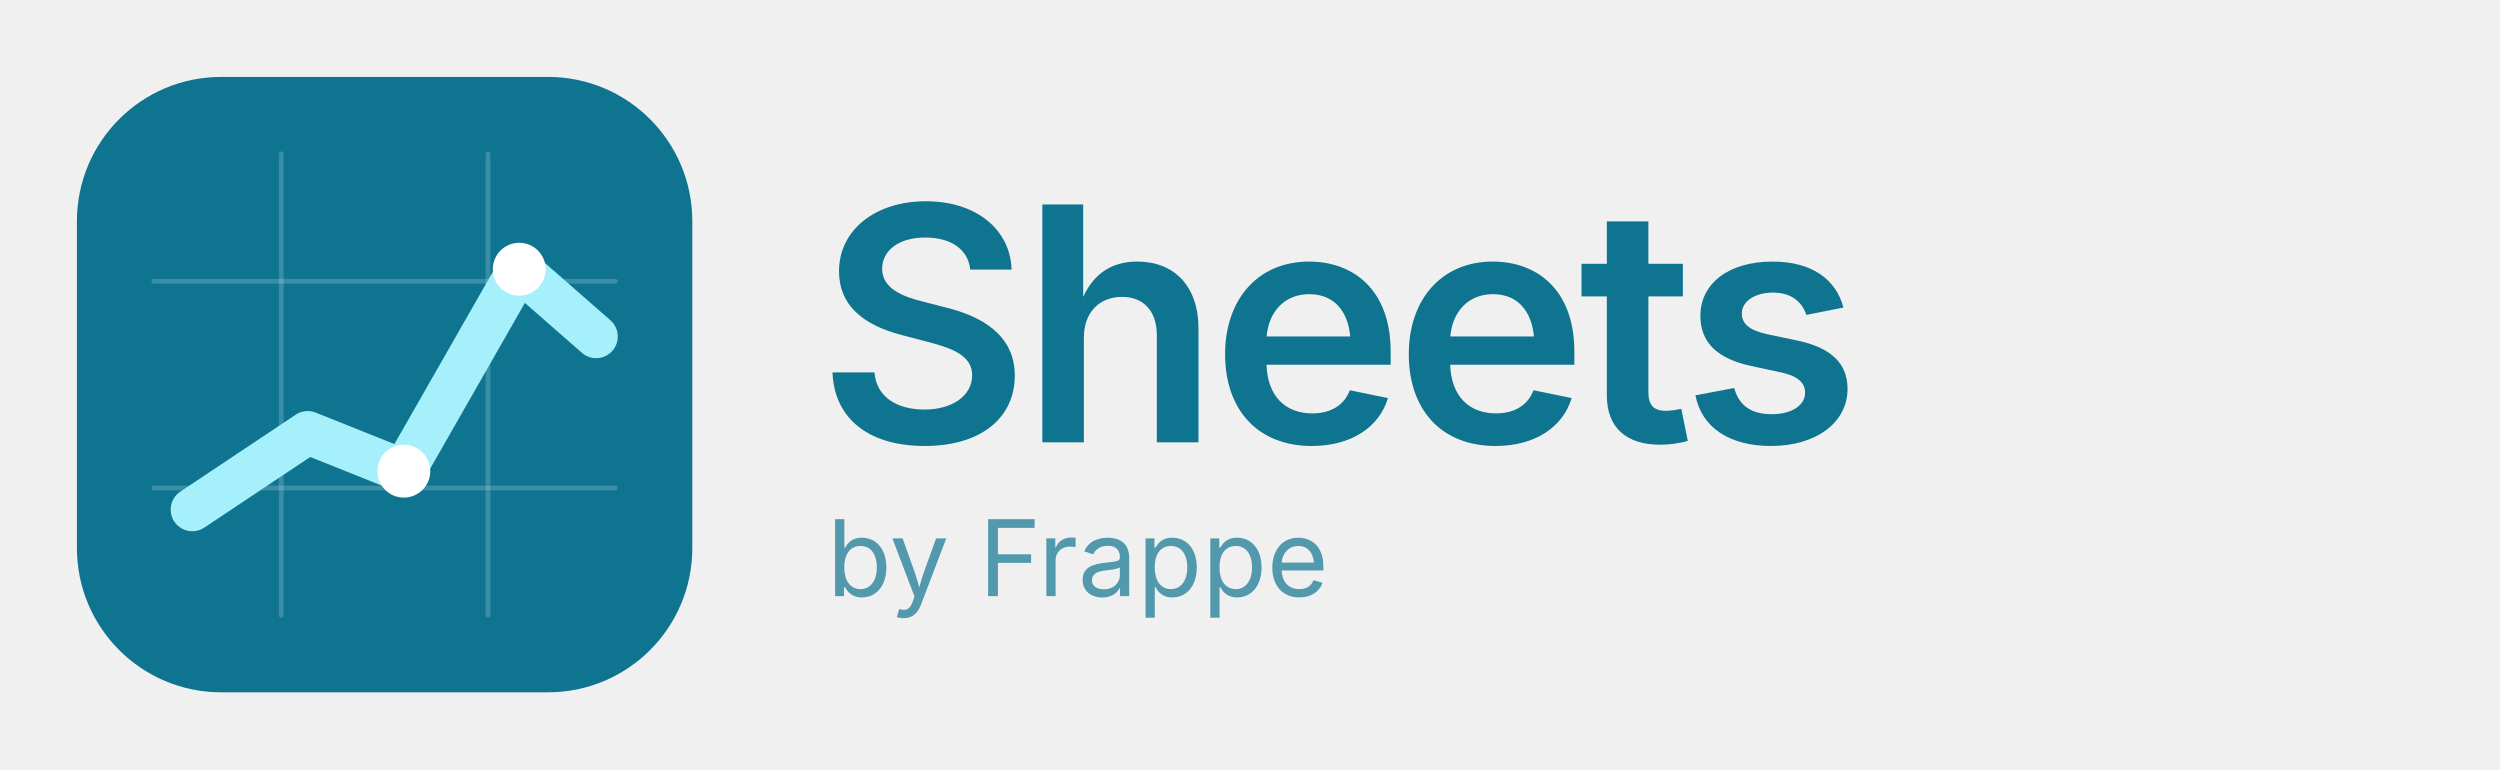
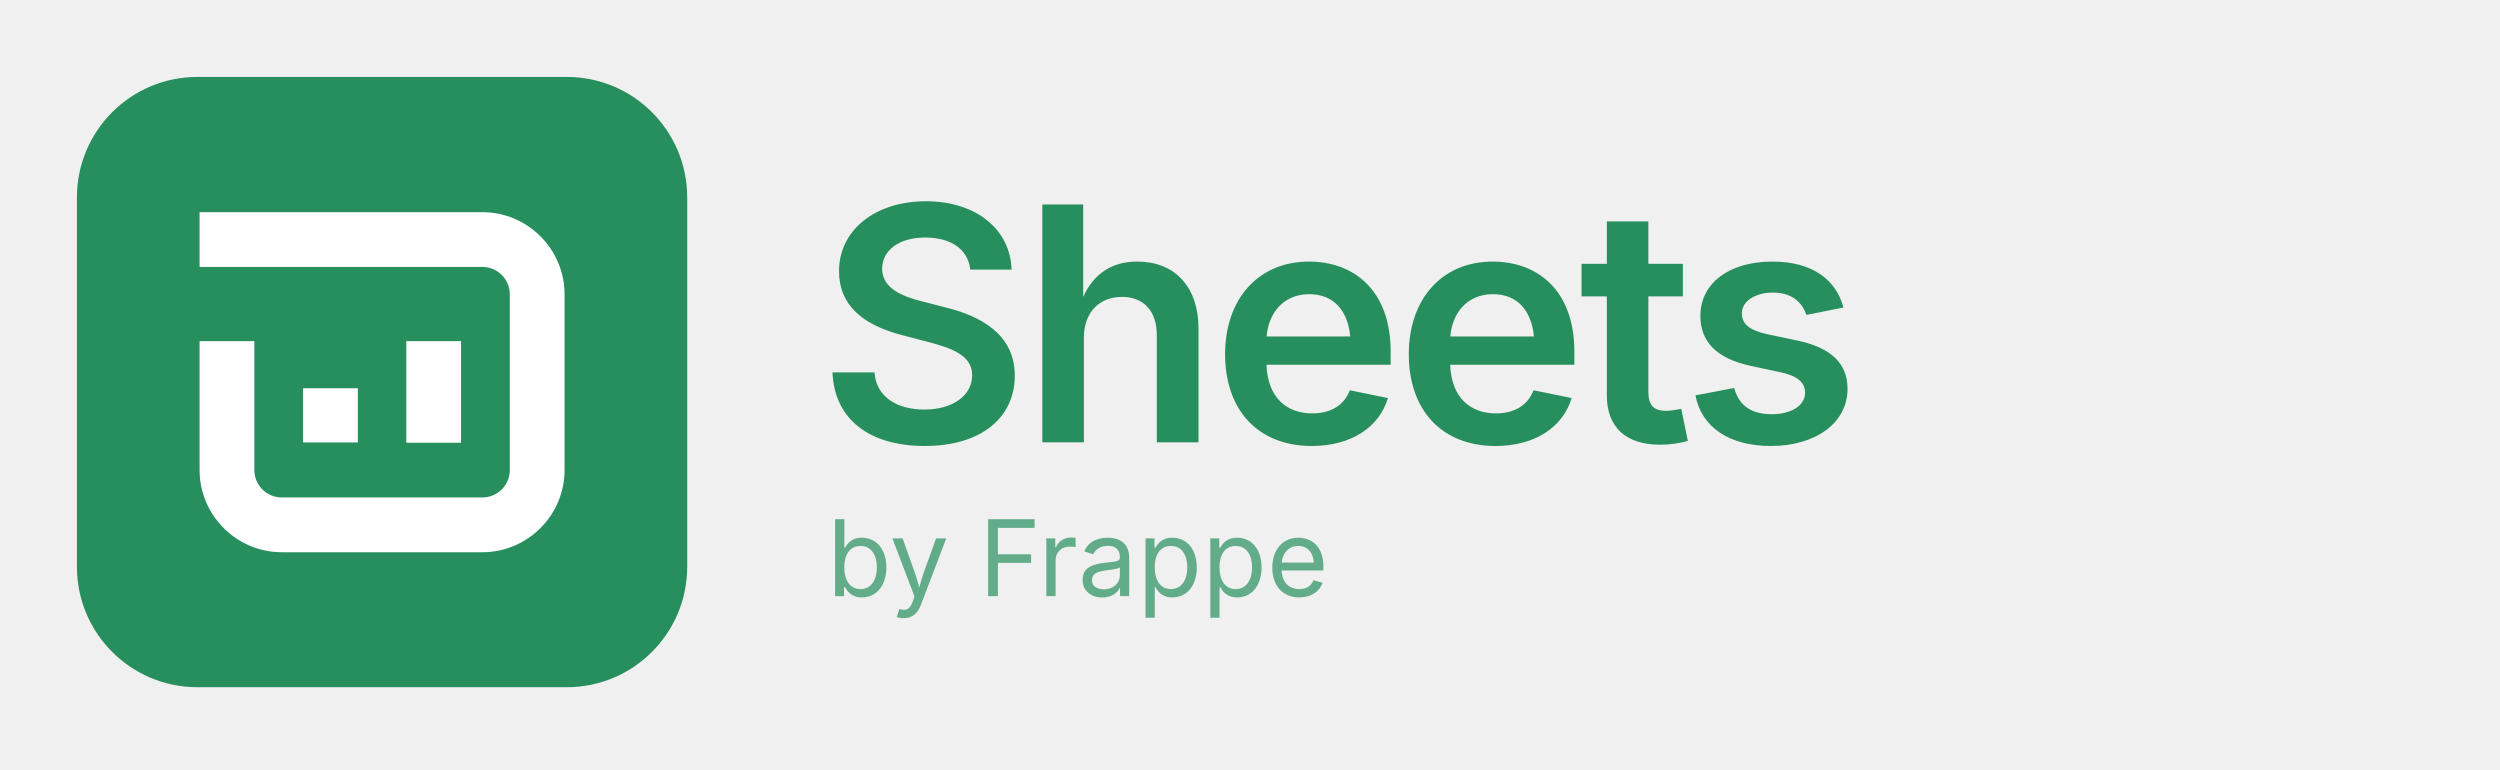
<svg xmlns="http://www.w3.org/2000/svg" width="520" height="160" viewBox="0 0 520 160" fill="none">
-   <g transform="translate(16,16)">
-     <rect width="128" height="128" rx="30" fill="#0E7490" />
-     <g stroke="white" stroke-opacity="0.18" stroke-width="1" stroke-linecap="round">
-       <line x1="42.5" y1="16" x2="42.5" y2="112" />
-       <line x1="85.5" y1="16" x2="85.5" y2="112" />
-       <line x1="16" y1="42.5" x2="112" y2="42.5" />
-       <line x1="16" y1="85.5" x2="112" y2="85.5" />
-     </g>
-     <polyline points="24,90 48,74 68,82 92,40 108,54" fill="none" stroke="#A5F0FA" stroke-width="9" stroke-linecap="round" stroke-linejoin="round" />
-     <circle cx="68" cy="82" r="5.5" fill="white" />
-     <circle cx="92" cy="40" r="5.5" fill="white" />
+   <g transform="translate(16,16) scale(1.0847)">
+     <path d="M93.928 0H23.101C10.343 0 0 10.343 0 23.101V93.928C0 106.686 10.343 117.029 23.101 117.029H93.928C106.686 117.029 117.029 106.686 117.029 93.928V23.101C117.029 10.343 106.686 0 93.928 0Z" fill="#278F5E" />
+     <path d="M77.757 25.936H23.521V36.437H77.757C80.645 36.437 83.007 38.8 83.007 41.687V75.394C83.007 78.282 80.645 80.644 77.757 80.644H39.272C36.385 80.644 34.022 78.282 34.022 75.394V50.665H23.521V75.394C23.521 84.057 30.609 91.145 39.272 91.145H77.757C86.42 91.145 93.508 84.057 93.508 75.394V41.687C93.508 33.024 86.42 25.936 77.757 25.936Z" fill="white" />
+     <path d="M53.868 59.696H43.367V70.091H53.868V59.696Z" fill="white" />
+     <path d="M73.662 50.665H63.161V70.144H73.662V50.665Z" fill="white" />
  </g>
  <g transform="translate(170,0)" font-family="Geist, Inter, -apple-system, Segoe UI, sans-serif">
-     <text x="0" y="92" font-size="68" font-weight="600" fill="#0E7490" letter-spacing="-2">Sheets</text>
-     <text x="2" y="124" font-size="22" font-weight="400" fill="#0E7490" opacity="0.7">by Frappe</text>
+     <text x="0" y="92" font-size="68" font-weight="600" fill="#278F5E" letter-spacing="-2">Sheets</text>
+     <text x="2" y="124" font-size="22" font-weight="400" fill="#278F5E" opacity="0.7">by Frappe</text>
  </g>
</svg>
